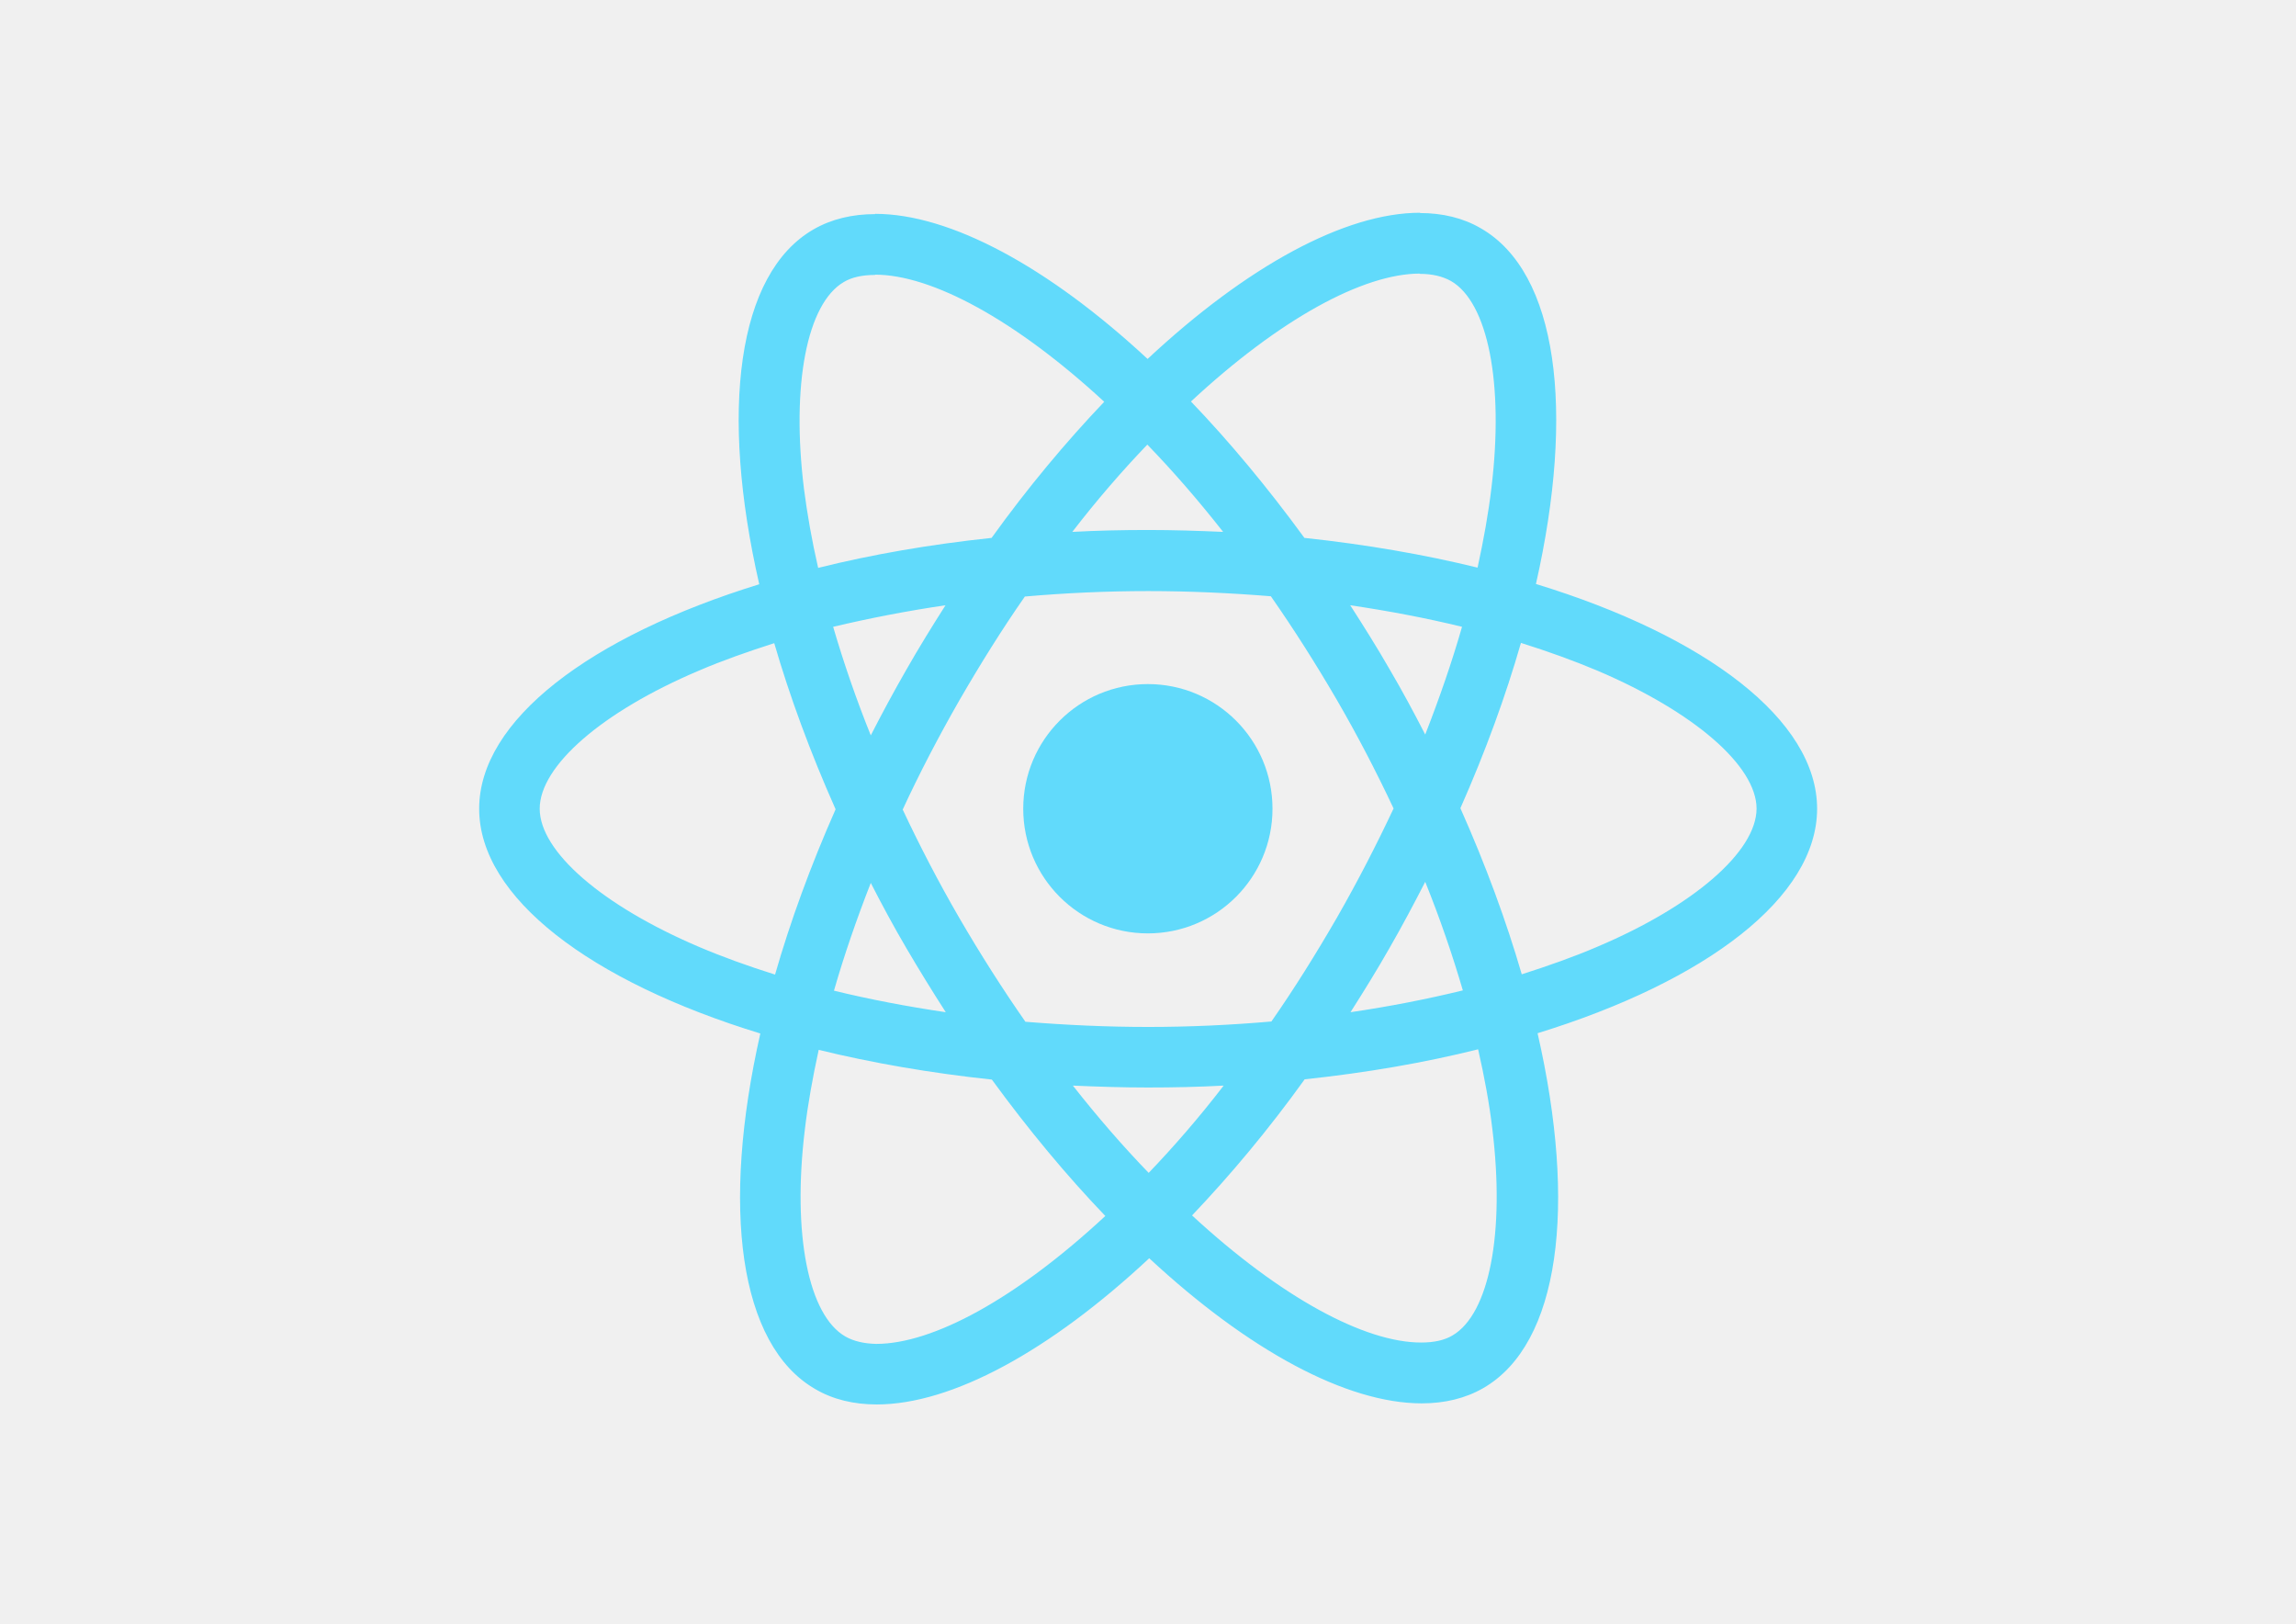
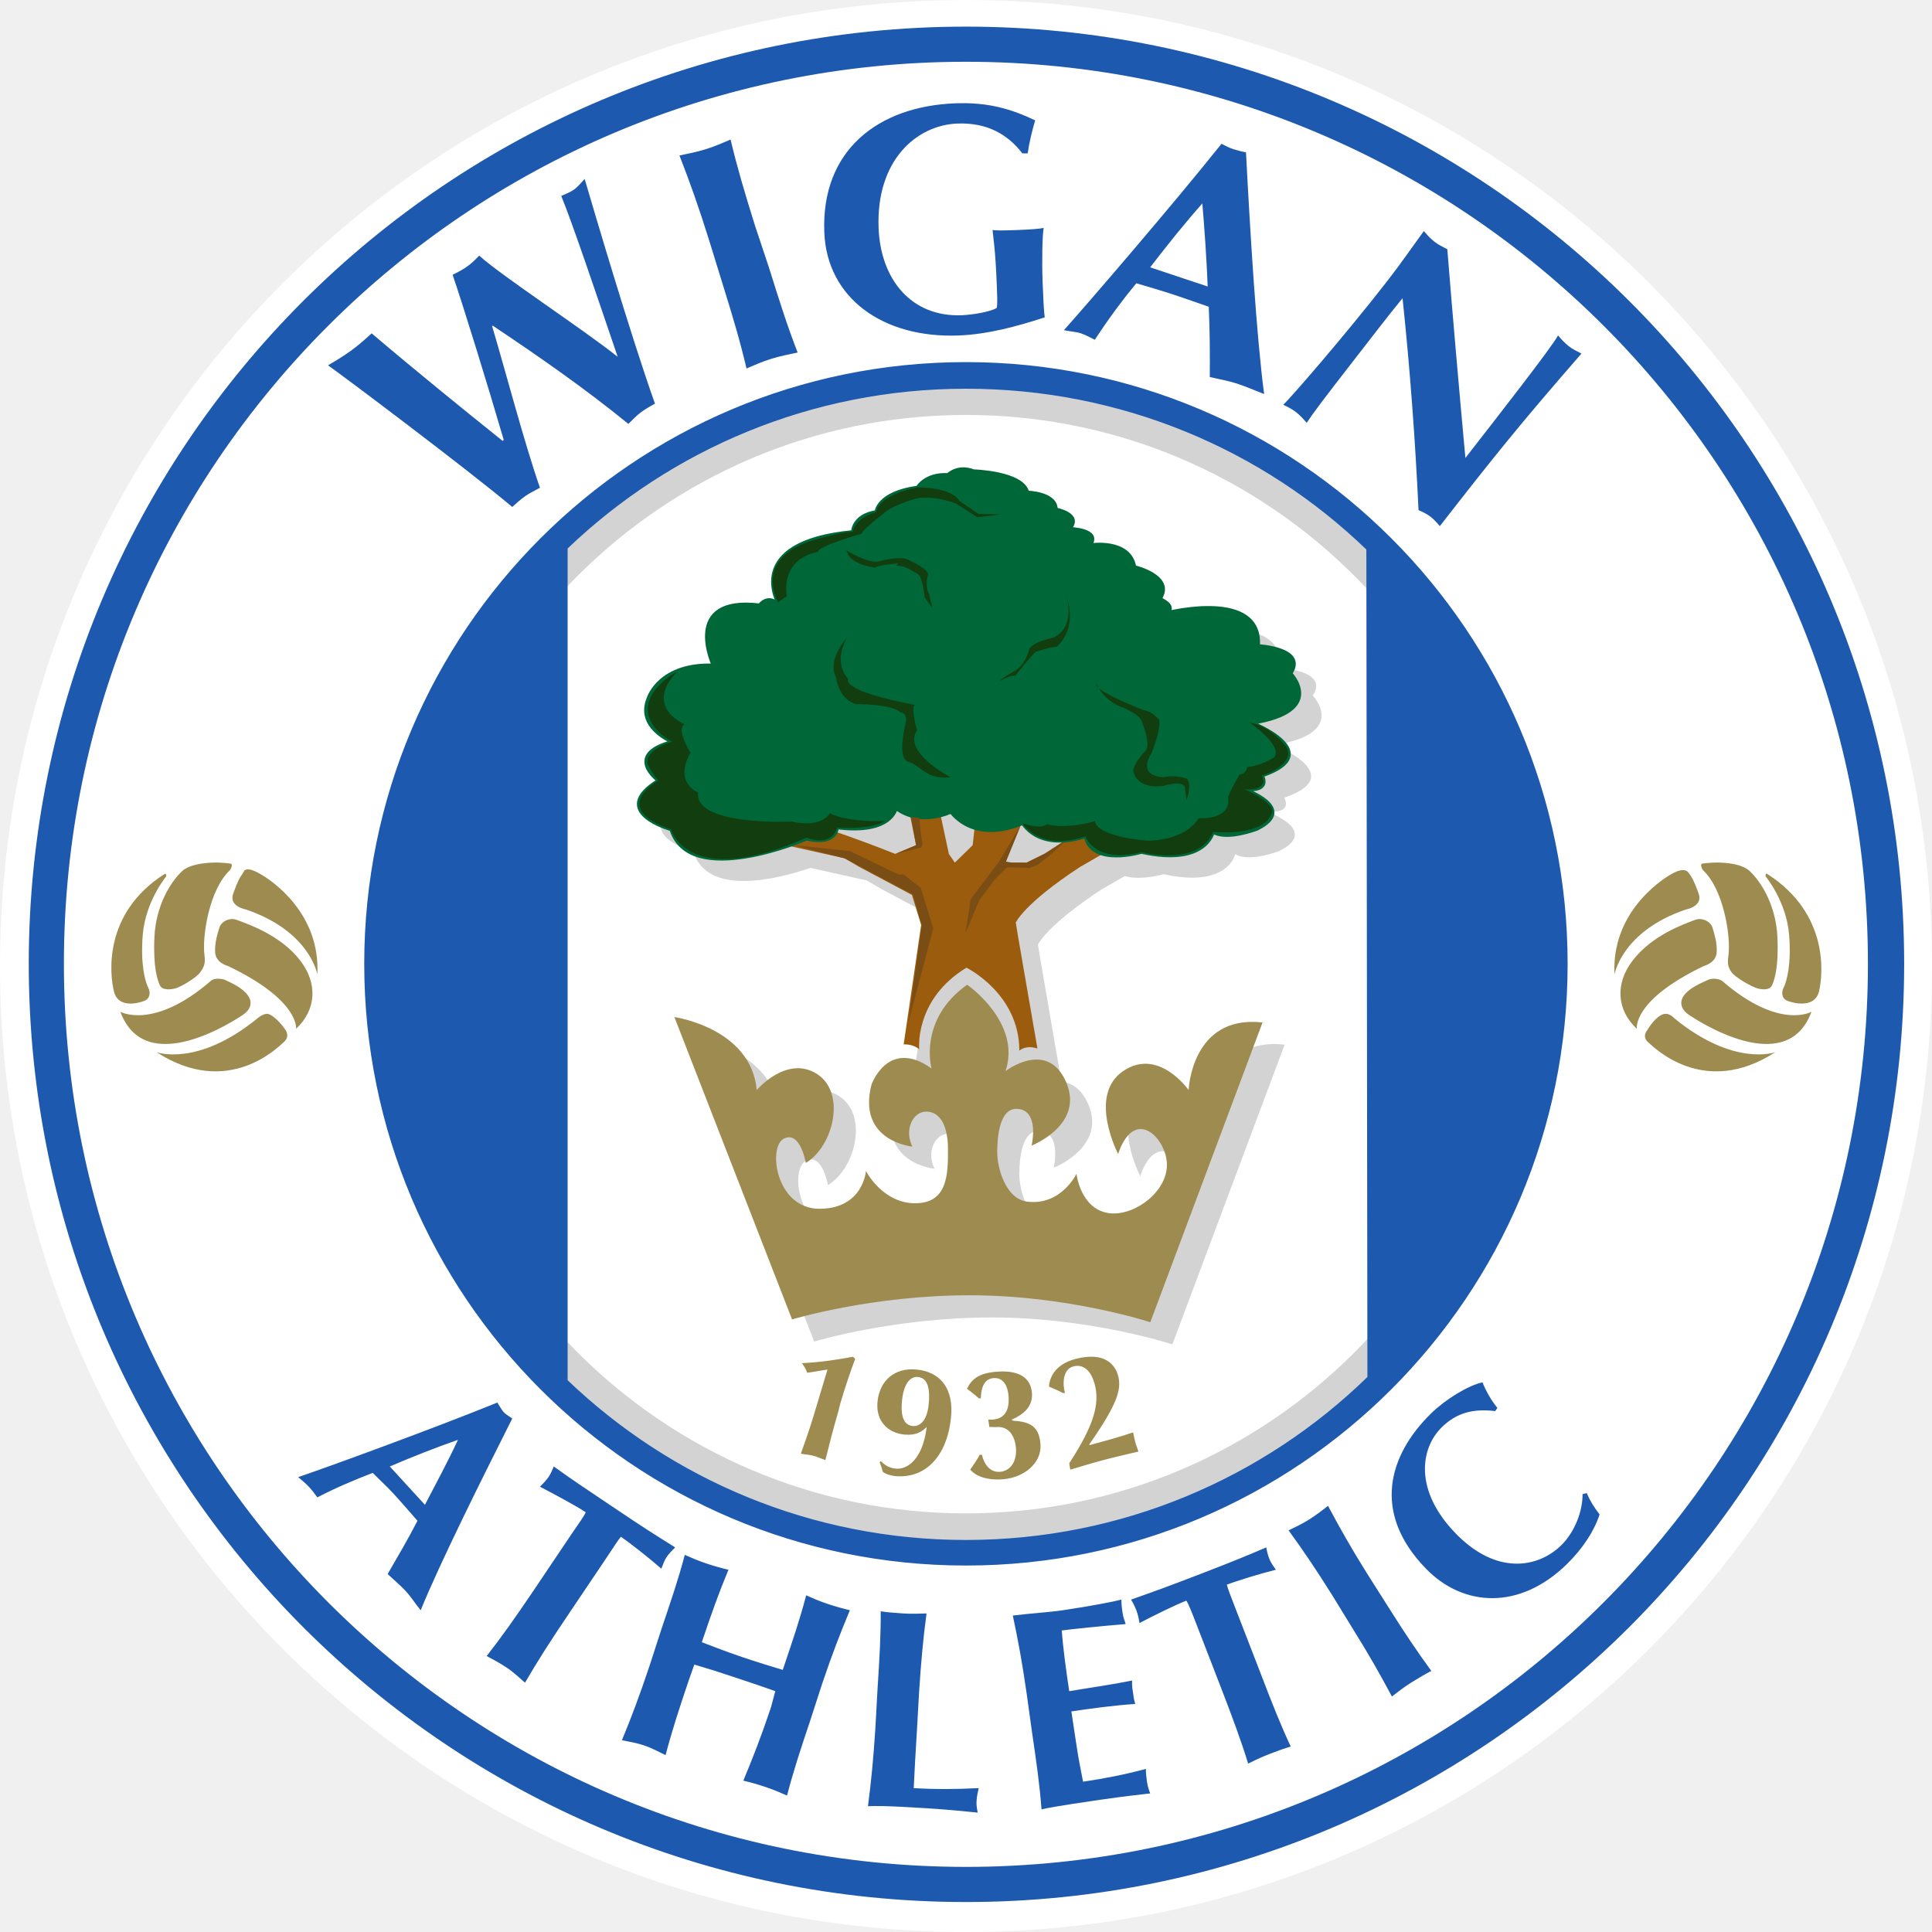
- <svg xmlns="http://www.w3.org/2000/svg" viewBox="0 0 841.9 595.3">
-   <g fill="#61DAFB">
-     <path d="M666.3 296.5c0-32.5-40.7-63.3-103.1-82.4 14.4-63.6 8-114.2-20.2-130.4-6.5-3.8-14.1-5.6-22.4-5.6v22.3c4.6 0 8.3.9 11.4 2.6 13.6 7.8 19.5 37.5 14.9 75.7-1.1 9.4-2.9 19.3-5.1 29.4-19.6-4.8-41-8.5-63.5-10.9-13.5-18.5-27.5-35.3-41.6-50 32.6-30.3 63.2-46.9 84-46.9V78c-27.5 0-63.5 19.6-99.9 53.6-36.4-33.8-72.4-53.2-99.9-53.2v22.3c20.7 0 51.4 16.5 84 46.6-14 14.7-28 31.4-41.3 49.9-22.6 2.4-44 6.1-63.6 11-2.3-10-4-19.7-5.2-29-4.7-38.2 1.1-67.9 14.6-75.8 3-1.8 6.9-2.6 11.5-2.6V78.5c-8.4 0-16 1.8-22.6 5.6-28.1 16.2-34.4 66.7-19.9 130.1-62.2 19.2-102.7 49.9-102.7 82.3 0 32.5 40.7 63.3 103.1 82.4-14.4 63.6-8 114.2 20.2 130.4 6.5 3.8 14.1 5.6 22.5 5.6 27.5 0 63.5-19.6 99.9-53.6 36.4 33.8 72.4 53.2 99.9 53.2 8.4 0 16-1.8 22.6-5.6 28.1-16.2 34.4-66.7 19.9-130.1 62-19.1 102.5-49.9 102.5-82.3zm-130.2-66.7c-3.7 12.9-8.3 26.2-13.5 39.5-4.1-8-8.4-16-13.1-24-4.6-8-9.5-15.8-14.4-23.4 14.2 2.1 27.9 4.7 41 7.9zm-45.8 106.5c-7.8 13.5-15.8 26.3-24.1 38.2-14.9 1.3-30 2-45.2 2-15.1 0-30.2-.7-45-1.9-8.3-11.9-16.4-24.6-24.2-38-7.6-13.1-14.5-26.4-20.8-39.8 6.2-13.4 13.2-26.8 20.7-39.9 7.8-13.5 15.8-26.3 24.1-38.2 14.9-1.3 30-2 45.2-2 15.1 0 30.2.7 45 1.9 8.3 11.9 16.4 24.6 24.2 38 7.6 13.1 14.5 26.4 20.8 39.8-6.3 13.4-13.2 26.8-20.7 39.9zm32.3-13c5.4 13.4 10 26.8 13.8 39.8-13.1 3.2-26.9 5.9-41.2 8 4.9-7.7 9.8-15.6 14.4-23.7 4.6-8 8.9-16.1 13-24.1zM421.2 430c-9.3-9.6-18.6-20.3-27.8-32 9 .4 18.2.7 27.5.7 9.4 0 18.7-.2 27.8-.7-9 11.7-18.3 22.4-27.5 32zm-74.4-58.9c-14.2-2.1-27.9-4.7-41-7.9 3.7-12.9 8.3-26.2 13.5-39.5 4.1 8 8.4 16 13.1 24 4.7 8 9.5 15.8 14.4 23.4zM420.7 163c9.3 9.6 18.6 20.3 27.8 32-9-.4-18.2-.7-27.5-.7-9.4 0-18.7.2-27.8.7 9-11.7 18.3-22.4 27.5-32zm-74 58.9c-4.9 7.7-9.8 15.6-14.4 23.7-4.6 8-8.9 16-13 24-5.4-13.4-10-26.8-13.8-39.8 13.1-3.1 26.9-5.8 41.2-7.9zm-90.5 125.2c-35.4-15.1-58.3-34.9-58.3-50.6 0-15.7 22.9-35.6 58.3-50.6 8.6-3.7 18-7 27.7-10.1 5.7 19.6 13.2 40 22.5 60.9-9.2 20.8-16.6 41.1-22.2 60.6-9.9-3.1-19.3-6.5-28-10.2zM310 490c-13.6-7.8-19.5-37.5-14.9-75.7 1.1-9.4 2.9-19.3 5.1-29.4 19.6 4.8 41 8.5 63.5 10.9 13.5 18.5 27.5 35.3 41.6 50-32.6 30.3-63.2 46.9-84 46.9-4.5-.1-8.3-1-11.3-2.7zm237.2-76.2c4.7 38.2-1.1 67.9-14.6 75.8-3 1.8-6.9 2.6-11.5 2.6-20.7 0-51.4-16.5-84-46.6 14-14.7 28-31.4 41.3-49.9 22.6-2.4 44-6.1 63.6-11 2.3 10.1 4.1 19.8 5.2 29.1zm38.5-66.7c-8.6 3.7-18 7-27.7 10.1-5.7-19.6-13.2-40-22.5-60.9 9.2-20.8 16.6-41.1 22.2-60.6 9.9 3.1 19.3 6.5 28.1 10.2 35.4 15.1 58.3 34.9 58.3 50.6-.1 15.7-23 35.6-58.4 50.6zM320.8 78.4z" />
-     <circle cx="420.9" cy="296.5" r="45.7" />
-     <path d="M520.5 78.1z" />
+ <svg xmlns="http://www.w3.org/2000/svg" version="1.0" width="316" height="316" viewBox="0 0 56.692 56.691" id="svg9378">
+   <defs id="defs9380" />
+   <g transform="translate(-346.6539,-504.0165)" id="layer1">
+     <path d="M 403.346,532.362 C 403.346,548.018 390.655,560.708 375,560.708 C 359.345,560.708 346.654,548.018 346.654,532.362 C 346.654,516.708 359.345,504.017 375,504.017 C 390.655,504.017 403.346,516.708 403.346,532.362" id="path2482" style="fill:#ffffff;fill-opacity:1;fill-rule:nonzero;stroke:none" />
+     <path d="M 374.999,548.424 C 366.099,548.424 358.884,541.209 358.884,532.309 C 358.884,523.408 366.099,516.192 374.999,516.192 C 383.902,516.192 391.116,523.408 391.116,532.309 C 391.116,541.209 383.902,548.424 374.999,548.424 z M 374.999,514.879 C 365.374,514.879 357.57,522.683 357.57,532.309 C 357.57,541.935 365.374,549.738 374.999,549.738 C 384.626,549.738 392.429,541.935 392.429,532.309 C 392.429,522.683 384.626,514.879 374.999,514.879" id="path2484" style="fill:#d3d3d3;fill-opacity:1;fill-rule:nonzero;stroke:none" />
+     <path d="M 28.344,0.781 C 13.147,0.781 0.844,13.085 0.844,28.281 C 0.844,43.478 13.147,55.812 28.344,55.812 C 43.539,55.812 55.875,43.478 55.875,28.281 C 55.875,13.085 43.539,0.781 28.344,0.781 z M 28.344,1.812 C 42.966,1.812 54.812,13.658 54.812,28.281 C 54.812,42.904 42.966,54.781 28.344,54.781 C 13.721,54.781 1.875,42.904 1.875,28.281 C 1.875,13.658 13.721,1.812 28.344,1.812 z M 28.031,3.031 C 25.771,3.118 24.095,4.404 24.188,6.812 C 24.261,8.748 25.914,9.929 28.125,9.844 C 28.972,9.812 29.829,9.582 30.656,9.312 C 30.632,9.171 30.609,8.679 30.594,8.281 C 30.571,7.674 30.585,6.889 30.625,6.688 C 30.501,6.712 30.306,6.732 29.844,6.75 C 29.449,6.765 29.25,6.765 29.125,6.75 C 29.141,6.93 29.212,7.351 29.25,8.375 C 29.261,8.65 29.273,8.879 29.25,9.031 C 29.1,9.142 28.546,9.237 28.219,9.25 C 26.738,9.306 25.839,8.195 25.781,6.688 C 25.705,4.696 26.901,3.67 28.094,3.625 C 28.969,3.591 29.575,3.947 30,4.5 L 30.156,4.5 C 30.202,4.175 30.282,3.857 30.375,3.531 C 29.669,3.197 29.003,2.995 28.031,3.031 z M 21.438,4.094 C 21.241,4.175 21.022,4.28 20.719,4.375 C 20.415,4.469 20.145,4.518 19.938,4.562 C 20.242,5.343 20.495,6.047 20.812,7.062 L 21.188,8.281 C 21.505,9.296 21.713,9.998 21.906,10.812 C 22.103,10.731 22.322,10.626 22.625,10.531 C 22.929,10.437 23.198,10.389 23.406,10.344 C 23.102,9.564 22.88,8.858 22.562,7.844 L 22.156,6.625 C 21.839,5.611 21.631,4.908 21.438,4.094 z M 35.844,4.219 C 34.396,6.028 31.988,8.828 31.219,9.688 C 31.397,9.725 31.572,9.734 31.719,9.781 C 31.865,9.829 31.984,9.903 32.125,9.969 C 32.499,9.4 32.899,8.849 33.344,8.312 C 33.668,8.406 33.96,8.492 34.281,8.594 C 34.675,8.721 35.078,8.865 35.469,9 C 35.502,9.688 35.504,10.387 35.5,11.062 C 35.762,11.126 36.025,11.168 36.281,11.25 C 36.538,11.332 36.807,11.451 37.094,11.562 C 36.868,9.866 36.682,6.779 36.562,4.469 C 36.436,4.448 36.307,4.413 36.188,4.375 C 36.068,4.337 35.957,4.275 35.844,4.219 z M 17.156,5.25 C 17.049,5.364 16.961,5.478 16.844,5.562 C 16.743,5.636 16.594,5.694 16.469,5.75 C 16.768,6.459 17.587,8.889 18.125,10.469 C 17.108,9.658 14.699,8.082 14.062,7.5 C 13.948,7.618 13.852,7.716 13.719,7.812 C 13.587,7.908 13.431,7.99 13.281,8.062 C 13.582,8.936 14.306,11.281 14.781,12.906 L 14.75,12.938 C 13.675,12.076 12.177,10.864 10.906,9.781 C 10.713,9.957 10.523,10.128 10.312,10.281 C 10.102,10.434 9.868,10.578 9.625,10.719 C 9.982,10.965 13.721,13.772 15.031,14.875 C 15.153,14.763 15.274,14.659 15.406,14.562 C 15.539,14.467 15.7,14.393 15.844,14.312 C 15.385,12.992 14.829,10.873 14.438,9.562 L 14.469,9.562 C 15.85,10.485 17.19,11.419 18.438,12.438 C 18.559,12.326 18.679,12.19 18.812,12.094 C 18.945,11.997 19.075,11.924 19.219,11.844 C 18.486,9.784 17.375,5.994 17.156,5.25 z M 35.281,5.969 C 35.349,6.768 35.405,7.589 35.438,8.406 L 33.75,7.844 C 34.25,7.197 34.744,6.574 35.281,5.969 z M 41.781,6.781 C 41.509,7.146 41.181,7.638 40.656,8.312 C 39.466,9.84 37.864,11.687 37.656,11.875 C 37.788,11.941 37.917,12.004 38.031,12.094 C 38.145,12.182 38.24,12.289 38.344,12.406 C 38.538,12.111 38.849,11.699 39.781,10.5 C 40.22,9.939 40.703,9.3 41.156,8.75 C 41.38,10.875 41.53,12.945 41.625,14.969 C 41.734,15.017 41.863,15.074 41.969,15.156 C 42.076,15.239 42.162,15.333 42.25,15.438 C 43.802,13.445 44.588,12.46 46.406,10.375 C 46.275,10.308 46.144,10.245 46.031,10.156 C 45.916,10.067 45.816,9.955 45.719,9.844 C 45.51,10.222 43.927,12.247 43,13.438 C 42.811,11.377 42.634,9.355 42.469,7.312 C 42.338,7.246 42.207,7.182 42.094,7.094 C 41.979,7.006 41.878,6.892 41.781,6.781 z M 28.344,10.625 C 18.592,10.625 10.688,18.53 10.688,28.281 C 10.688,38.032 18.592,45.938 28.344,45.938 C 38.094,45.938 46,38.032 46,28.281 C 46,18.53 38.094,10.625 28.344,10.625 z M 28.344,11.406 C 32.904,11.406 37.053,13.19 40.094,16.125 L 40.125,40.406 C 37.082,43.367 32.925,45.188 28.344,45.188 C 23.812,45.188 19.69,43.404 16.656,40.5 L 16.656,16.094 C 19.69,13.191 23.812,11.406 28.344,11.406 z M 43.5,40.562 C 43.063,40.662 42.417,41.063 42,41.469 C 40.748,42.687 40.241,44.385 41.844,46.031 C 42.939,47.157 44.586,47.252 45.969,45.906 C 46.457,45.43 46.784,44.912 46.938,44.438 C 46.793,44.254 46.659,44.045 46.562,43.812 L 46.438,43.844 C 46.443,44.361 46.194,44.972 45.812,45.344 C 45.128,46.011 43.913,46.227 42.719,45 C 41.488,43.737 41.676,42.496 42.312,41.875 C 42.736,41.463 43.217,41.327 43.875,41.406 L 43.938,41.312 C 43.758,41.092 43.613,40.833 43.5,40.562 z M 14.594,41.156 C 12.717,41.918 9.705,43.018 8.75,43.344 C 8.87,43.45 8.972,43.527 9.062,43.625 C 9.153,43.723 9.234,43.827 9.312,43.938 C 9.84,43.663 10.37,43.438 10.938,43.219 C 11.141,43.426 11.332,43.598 11.531,43.812 C 11.775,44.075 12.013,44.357 12.25,44.625 C 11.975,45.16 11.672,45.675 11.375,46.188 C 11.545,46.348 11.748,46.516 11.906,46.688 C 12.064,46.858 12.174,47.043 12.344,47.25 C 12.91,45.864 14.12,43.433 15.031,41.625 C 14.946,41.557 14.855,41.518 14.781,41.438 C 14.709,41.357 14.655,41.247 14.594,41.156 z M 13.438,42.25 C 13.143,42.886 12.8,43.521 12.469,44.156 L 11.438,43.031 C 12.095,42.75 12.769,42.483 13.438,42.25 z M 16.25,43.031 C 16.201,43.148 16.163,43.241 16.094,43.344 C 16.024,43.447 15.934,43.536 15.844,43.625 C 16.291,43.856 16.918,44.195 17.188,44.375 C 17.143,44.486 16.959,44.739 16.781,45 L 15.625,46.719 C 15.103,47.49 14.732,48.015 14.281,48.594 C 14.442,48.683 14.648,48.784 14.875,48.938 C 15.103,49.091 15.265,49.259 15.406,49.375 C 15.775,48.741 16.135,48.178 16.656,47.406 L 17.812,45.688 C 17.99,45.425 18.141,45.181 18.219,45.094 C 18.495,45.281 19.066,45.731 19.406,46.031 C 19.455,45.914 19.492,45.791 19.562,45.688 C 19.633,45.583 19.722,45.496 19.812,45.406 C 19.213,45.031 18.887,44.827 18.031,44.25 C 17.177,43.672 16.863,43.475 16.25,43.031 z M 38.969,44.188 C 38.823,44.299 38.638,44.447 38.406,44.594 C 38.173,44.739 37.976,44.823 37.812,44.906 C 38.244,45.5 38.599,46.024 39.094,46.812 L 39.688,47.781 C 40.182,48.57 40.497,49.135 40.844,49.781 C 40.99,49.67 41.174,49.522 41.406,49.375 C 41.64,49.229 41.837,49.114 42,49.031 C 41.569,48.437 41.215,47.914 40.719,47.125 L 40.125,46.188 C 39.63,45.4 39.316,44.834 38.969,44.188 z M 37.156,45.406 C 36.506,45.684 36.182,45.817 35.219,46.188 C 34.257,46.558 33.902,46.688 33.188,46.938 C 33.255,47.044 33.298,47.134 33.344,47.25 C 33.388,47.366 33.417,47.499 33.438,47.625 C 33.883,47.391 34.51,47.084 34.812,46.969 C 34.878,47.068 34.98,47.331 35.094,47.625 L 35.844,49.562 C 36.178,50.432 36.409,51.049 36.625,51.75 C 36.79,51.668 36.994,51.567 37.25,51.469 C 37.507,51.37 37.699,51.3 37.875,51.25 C 37.566,50.585 37.333,49.995 37,49.125 L 36.25,47.188 C 36.137,46.893 36.026,46.616 36,46.5 C 36.31,46.381 36.999,46.17 37.438,46.062 C 37.37,45.955 37.295,45.867 37.25,45.75 C 37.205,45.634 37.178,45.53 37.156,45.406 z M 20.094,45.625 C 19.907,46.336 19.703,46.93 19.406,47.812 L 19.062,48.875 C 18.766,49.758 18.531,50.385 18.25,51.062 C 18.429,51.106 18.646,51.13 18.906,51.219 C 19.166,51.306 19.363,51.425 19.531,51.5 C 19.717,50.791 19.921,50.164 20.219,49.281 L 20.375,48.844 C 20.783,48.964 21.169,49.086 21.562,49.219 C 21.965,49.354 22.351,49.481 22.75,49.625 L 22.625,50.094 C 22.329,50.978 22.094,51.572 21.812,52.25 C 21.991,52.292 22.209,52.351 22.469,52.438 C 22.729,52.525 22.925,52.614 23.094,52.688 C 23.279,51.979 23.484,51.352 23.781,50.469 L 24.125,49.406 C 24.423,48.523 24.657,47.927 24.938,47.25 C 24.758,47.206 24.541,47.15 24.281,47.062 C 24.021,46.975 23.825,46.887 23.656,46.812 C 23.473,47.514 23.264,48.126 22.969,49 C 22.667,48.907 22.34,48.813 21.781,48.625 C 21.222,48.437 20.859,48.284 20.594,48.188 C 20.888,47.312 21.097,46.733 21.375,46.062 C 21.196,46.02 20.979,45.962 20.719,45.875 C 20.459,45.787 20.262,45.699 20.094,45.625 z M 32.906,46.938 C 32.689,46.996 31.994,47.131 31.188,47.25 C 30.701,47.319 30.206,47.344 29.719,47.406 C 29.874,48.124 29.992,48.766 30.125,49.688 L 30.281,50.812 C 30.416,51.734 30.507,52.362 30.562,53.094 C 30.741,53.051 30.94,53.009 32.281,52.812 C 33.039,52.703 33.453,52.659 33.75,52.625 C 33.719,52.528 33.682,52.455 33.656,52.281 C 33.631,52.109 33.625,52.024 33.625,51.906 C 33.002,52.073 32.399,52.19 31.781,52.281 C 31.718,51.954 31.644,51.596 31.594,51.25 C 31.542,50.897 31.488,50.565 31.438,50.219 C 32.063,50.127 32.679,50.042 33.312,50 C 33.262,49.831 33.263,49.776 33.25,49.688 C 33.234,49.579 33.213,49.507 33.219,49.312 C 32.599,49.439 32.088,49.505 31.375,49.625 C 31.286,49.024 31.203,48.45 31.156,47.844 C 31.403,47.807 32.401,47.706 33.031,47.656 C 32.998,47.536 32.963,47.485 32.938,47.312 C 32.915,47.165 32.905,47.039 32.906,46.938 z M 25.844,47.281 C 25.846,48.015 25.81,48.633 25.75,49.562 L 25.688,50.688 C 25.628,51.617 25.565,52.273 25.469,53 C 25.651,52.995 25.866,52.976 27.219,53.062 C 27.982,53.112 28.39,53.159 28.688,53.188 C 28.678,53.087 28.645,53.017 28.656,52.844 C 28.668,52.67 28.695,52.585 28.719,52.469 C 28.075,52.503 27.435,52.508 26.812,52.469 C 26.832,52.037 26.867,51.395 26.906,50.781 L 26.969,49.656 C 27.03,48.726 27.09,48.07 27.188,47.344 C 27.004,47.349 26.773,47.361 26.5,47.344 C 26.226,47.325 26.025,47.31 25.844,47.281 z" transform="translate(346.6539,504.0165)" id="path2486" style="fill:#1d59af;fill-opacity:1;fill-rule:nonzero;stroke:none" />
+     <path d="M 50.5,25.312 C 50.194,25.299 49.937,25.344 49.938,25.344 C 49.876,25.392 49.969,25.531 49.969,25.531 C 50.583,26.102 50.792,27.486 50.719,28.031 C 50.686,28.274 50.702,28.376 50.812,28.531 C 50.921,28.686 51.408,28.957 51.562,29 C 51.717,29.043 51.936,29.062 52,28.906 C 52.066,28.754 52.197,28.399 52.156,27.5 C 52.113,26.536 51.652,25.847 51.344,25.562 C 51.151,25.382 50.806,25.326 50.5,25.312 z M 49.375,25.531 C 49.29,25.533 49.193,25.564 49.031,25.656 C 48.71,25.841 47.282,26.797 47.375,28.594 C 47.375,28.594 47.587,27.328 49.469,26.688 C 49.469,26.688 49.984,26.6 49.844,26.219 C 49.715,25.86 49.654,25.752 49.562,25.625 C 49.518,25.56 49.46,25.53 49.375,25.531 z M 51.812,25.656 C 51.804,25.682 51.813,25.719 51.812,25.719 C 51.812,25.719 52.419,26.445 52.5,27.438 C 52.568,28.302 52.429,28.791 52.344,28.969 C 52.253,29.141 52.293,29.314 52.469,29.375 C 52.706,29.463 53.263,29.559 53.375,29.094 C 53.494,28.612 53.681,26.82 51.875,25.656 C 51.833,25.627 51.821,25.631 51.812,25.656 z M 49.906,26.969 C 49.847,26.963 49.79,26.972 49.719,27 C 49.435,27.109 48.482,27.433 47.906,28.188 C 47.387,28.864 47.44,29.64 48.031,30.188 C 48.031,30.187 47.887,29.354 50,28.344 C 50,28.344 50.359,28.259 50.375,27.938 C 50.39,27.652 50.297,27.373 50.25,27.219 C 50.216,27.103 50.084,26.985 49.906,26.969 z M 50.281,28.719 C 50.232,28.721 50.186,28.723 50.125,28.75 C 49.884,28.86 49.559,28.998 49.406,29.219 C 49.254,29.439 49.365,29.654 49.562,29.781 C 49.763,29.914 52.415,31.689 53.156,29.688 C 53.156,29.688 52.215,30.239 50.531,28.781 C 50.531,28.781 50.429,28.713 50.281,28.719 z M 48.906,29.75 C 48.862,29.743 48.799,29.757 48.75,29.781 C 48.518,29.905 48.344,30.219 48.344,30.219 C 48.344,30.219 48.156,30.416 48.375,30.594 C 48.518,30.712 49.988,32.236 52.094,30.875 C 52.094,30.875 50.889,31.321 49.125,29.875 C 49.125,29.875 49.039,29.77 48.906,29.75 z" transform="translate(346.6539,504.0165)" id="path2490" style="fill:#9e8b4f;fill-opacity:1;fill-rule:evenodd;stroke:none" />
+     <path d="M 374.022,535.625 L 373.525,535.507 C 373.525,535.507 374.145,535.256 374.464,535.559 C 374.464,535.559 374.41,535.031 374.74,534.406 L 374.74,534.727 C 374.471,535.423 374.636,536.018 374.636,536.018 C 373.363,535.111 372.875,536.489 372.875,536.489 C 372.446,538.158 374.077,538.311 374.077,538.311 C 373.835,537.838 374.077,537.285 374.482,537.285 C 374.88,537.285 375.122,537.682 375.122,538.39 C 375.122,539.109 375.122,539.974 374.155,539.974 C 373.194,539.974 372.714,539.19 372.714,539.19 C 372.714,539.19 372.633,540.136 371.347,540.136 C 370.062,540.136 369.826,538.311 370.308,538.076 C 370.788,537.838 370.948,538.791 370.948,538.791 C 371.752,538.315 372.15,536.731 371.27,536.176 C 370.386,535.62 369.508,536.652 369.508,536.652 C 369.342,534.828 367.092,534.509 367.092,534.509 L 370.545,543.383 C 370.545,543.383 372.875,542.675 375.76,542.675 C 378.652,542.675 381.056,543.465 381.056,543.465 L 384.35,534.669 C 382.264,534.432 382.182,536.652 382.182,536.652 C 382.182,536.652 381.299,535.385 380.258,536.096 C 379.213,536.811 380.112,538.527 380.112,538.527 C 380.616,537.044 381.624,538.152 381.54,538.946 C 381.463,539.738 380.484,540.397 379.783,540.253 C 378.999,540.098 378.76,539.55 378.76,539.55 C 378.76,539.55 378.445,540.048 377.447,539.927 C 376.816,539.852 376.565,538.946 376.565,538.473 C 376.565,537.997 376.643,537.198 377.13,537.203 C 377.825,537.213 377.574,538.281 377.574,538.281 C 377.574,538.281 379.156,537.665 378.574,536.389 C 378.013,535.163 376.808,536.096 376.808,536.096 C 376.853,535.962 376.88,535.83 376.891,535.702 L 377.19,535.702 L 377.19,535.462 C 377.315,535.404 377.502,535.361 377.745,535.434 L 377.178,532.144 L 377.111,531.738 C 377.111,531.738 377.331,531.196 378.991,530.107 L 379.66,529.723 C 380.148,529.864 380.796,529.668 380.796,529.668 C 382.697,530.089 382.899,529.078 382.899,529.078 C 383.302,529.336 384.195,528.987 384.195,528.987 C 385.405,528.38 383.821,527.829 383.821,527.829 C 384.627,527.902 384.338,527.424 384.338,527.424 C 386.269,526.762 384.05,525.88 384.05,525.88 C 386.24,525.53 385.175,524.427 385.175,524.427 C 385.664,523.692 384.223,523.619 384.223,523.619 C 384.338,521.946 381.574,522.644 381.574,522.644 C 381.803,522.423 381.343,522.24 381.343,522.24 C 379.77,522.301 380.594,521.302 380.594,521.302 C 380.449,520.475 379.298,520.659 379.298,520.659 C 379.615,520.198 378.692,520.181 378.692,520.181 C 379.067,519.758 377.587,519.732 377.587,519.732 C 377.587,519.254 377.454,519.114 377.454,519.114 C 377.31,518.525 375.87,518.489 375.87,518.489 C 375.409,518.305 375.12,518.599 375.12,518.599 C 374.457,518.563 374.227,518.967 374.227,518.967 C 373.046,519.132 373.018,519.684 373.018,519.684 C 372.327,519.795 372.327,520.272 372.327,520.272 C 369.042,520.585 370.166,522.423 370.166,522.423 C 369.849,522.074 369.59,522.423 369.59,522.423 C 367.286,522.148 368.236,524.188 368.236,524.188 C 366.652,524.133 366.335,525.144 366.335,525.144 C 365.96,526.008 367.026,526.431 367.026,526.431 C 365.586,526.818 366.623,527.571 366.623,527.571 C 365.125,528.49 366.998,529.005 366.998,529.005 C 367.409,530.332 369.449,529.819 370.436,529.483 L 372.087,529.851 L 372.524,530.107 L 374.062,530.926 L 374.042,531.716 L 373.526,535.174 C 373.507,535.17 373.919,535.288 374.022,535.625" id="path2502" style="fill:#d3d3d3;fill-opacity:1;fill-rule:nonzero;stroke:none" />
+     <path d="M 377.096,534.784 L 376.527,531.495 L 376.461,531.089 C 376.461,531.089 376.682,530.547 378.342,529.458 L 380.79,528.049 L 378.779,528.113 L 377.293,529.073 L 376.77,529.329 L 376.157,529.329 L 376.944,527.409 L 375.37,527.218 L 375.196,528.817 L 374.672,529.329 L 374.497,529.073 L 374.06,527.025 L 373.186,527.088 L 373.535,528.817 L 372.924,529.073 L 372.487,528.881 L 372.924,529.073 C 372.924,529.073 370.39,528.049 369.515,527.986 C 368.642,527.922 369.428,528.753 369.428,528.753 L 371.438,529.202 L 371.875,529.458 L 373.413,530.276 L 373.684,531.157 L 373.171,534.663 C 373.171,534.663 373.434,534.64 373.628,534.806 C 373.628,534.806 373.473,533.351 375.013,532.411 C 375.013,532.411 376.565,533.171 376.565,534.845 C 376.565,534.845 376.758,534.666 377.096,534.784" id="path2504" style="fill:#9b5c0e;fill-opacity:1;fill-rule:nonzero;stroke:none" />
+     <path d="M 374.557,527.84 C 374.557,527.84 373.664,528.281 372.945,527.731 C 372.945,527.731 372.829,528.502 371.216,528.3 C 371.216,528.3 371.216,528.833 370.323,528.631 C 370.323,528.631 366.895,530.12 366.348,528.355 C 366.348,528.355 364.476,527.84 365.974,526.922 C 365.974,526.922 364.937,526.168 366.377,525.782 C 366.377,525.782 365.311,525.359 365.685,524.495 C 365.685,524.495 366.003,523.483 367.586,523.539 C 367.586,523.539 366.636,521.498 368.941,521.774 C 368.941,521.774 369.199,521.424 369.517,521.774 C 369.517,521.774 368.393,519.935 371.677,519.623 C 371.677,519.623 371.677,519.145 372.369,519.035 C 372.369,519.035 372.397,518.483 373.578,518.318 C 373.578,518.318 373.809,517.913 374.471,517.949 C 374.471,517.949 374.76,517.656 375.22,517.839 C 375.22,517.839 376.66,517.876 376.804,518.464 C 376.804,518.464 377.64,518.483 377.64,518.961 C 377.64,518.961 378.418,519.108 378.043,519.531 C 378.043,519.531 378.965,519.549 378.648,520.009 C 378.648,520.009 379.8,519.825 379.945,520.652 C 379.945,520.652 381.126,520.928 380.693,521.59 C 380.693,521.59 381.155,521.774 380.924,521.994 C 380.924,521.994 383.689,521.296 383.574,522.969 C 383.574,522.969 385.014,523.043 384.526,523.778 C 384.526,523.778 385.591,524.881 383.402,525.23 C 383.402,525.23 385.62,526.113 383.689,526.775 C 383.689,526.775 383.978,527.252 383.171,527.178 C 383.171,527.178 384.756,527.731 383.545,528.337 C 383.545,528.337 382.653,528.686 382.25,528.429 C 382.25,528.429 382.048,529.44 380.147,529.019 C 380.147,529.019 378.705,529.458 378.504,528.558 C 378.504,528.558 377.265,529.036 376.66,528.172 C 376.66,528.172 375.364,528.815 374.557,527.84" id="path2506" style="fill:#006838;fill-opacity:1;fill-rule:nonzero;stroke:none" />
+     <path d="M 374.557,527.84 C 374.557,527.84 373.664,528.281 372.945,527.731 C 372.945,527.731 372.829,528.502 371.216,528.3 C 371.216,528.3 371.216,528.833 370.323,528.631 C 370.323,528.631 366.895,530.12 366.348,528.355 C 366.348,528.355 364.476,527.84 365.974,526.922 C 365.974,526.922 364.937,526.168 366.377,525.782 C 366.377,525.782 365.311,525.359 365.685,524.495 C 365.685,524.495 366.003,523.483 367.586,523.539 C 367.586,523.539 366.636,521.498 368.941,521.774 C 368.941,521.774 369.199,521.424 369.517,521.774 C 369.517,521.774 368.393,519.935 371.677,519.623 C 371.677,519.623 371.677,519.145 372.369,519.035 C 372.369,519.035 372.397,518.483 373.578,518.318 C 373.578,518.318 373.809,517.913 374.471,517.949 C 374.471,517.949 374.76,517.656 375.22,517.839 C 375.22,517.839 376.66,517.876 376.804,518.464 C 376.804,518.464 377.64,518.483 377.64,518.961 C 377.64,518.961 378.418,519.108 378.043,519.531 C 378.043,519.531 378.965,519.549 378.648,520.009 C 378.648,520.009 379.8,519.825 379.945,520.652 C 379.945,520.652 381.126,520.928 380.693,521.59 C 380.693,521.59 381.155,521.774 380.924,521.994 C 380.924,521.994 383.689,521.296 383.574,522.969 C 383.574,522.969 385.014,523.043 384.526,523.778 C 384.526,523.778 385.591,524.881 383.402,525.23 C 383.402,525.23 385.62,526.113 383.689,526.775 C 383.689,526.775 383.978,527.252 383.171,527.178 C 383.171,527.178 384.756,527.731 383.545,528.337 C 383.545,528.337 382.653,528.686 382.25,528.429 C 382.25,528.429 382.048,529.44 380.147,529.019 C 380.147,529.019 378.705,529.458 378.504,528.558 C 378.504,528.558 377.265,529.036 376.66,528.172 C 376.66,528.172 375.364,528.815 374.557,527.84 z" id="path2508" style="fill:none;stroke:#006838;stroke-width:0.1;stroke-linecap:butt;stroke-linejoin:miter;stroke-miterlimit:4;stroke-dasharray:none;stroke-opacity:1" />
+     <path d="M 366.522,523.722 C 366.522,523.722 365.023,524.51 365.986,525.504 C 365.986,525.504 366.169,525.666 366.377,525.782 C 366.377,525.782 365.591,525.993 365.654,526.419 C 365.654,526.419 365.772,526.699 365.974,526.922 C 365.974,526.922 364.502,527.721 366.348,528.355 C 366.348,528.355 366.822,530.141 370.323,528.595 C 370.323,528.595 371.038,528.904 371.216,528.3 C 371.216,528.3 372.247,528.375 372.625,528.106 C 372.625,528.106 371.632,528.169 371.001,527.886 C 371.001,527.886 370.78,528.327 369.881,528.122 C 369.881,528.122 367.027,528.264 367.137,527.27 C 367.137,527.27 366.411,526.986 366.916,526.104 C 366.916,526.104 366.475,525.409 366.743,525.268 C 366.743,525.268 365.528,524.779 366.522,523.722" id="path2510" style="fill:#123d0f;fill-opacity:1;fill-rule:nonzero;stroke:none" />
+     <path d="M 371.52,522.715 C 371.52,522.715 370.911,523.344 371.186,523.895 C 371.186,523.895 371.264,524.543 371.775,524.68 C 371.775,524.68 372.778,524.661 373.072,524.916 C 373.072,524.916 373.289,524.916 373.23,525.231 C 373.23,525.231 372.977,526.186 373.267,526.353 C 373.279,526.36 373.292,526.366 373.307,526.37 C 373.661,526.467 373.858,526.92 374.546,526.822 C 374.546,526.822 373.131,526.095 373.563,525.446 C 373.563,525.446 373.366,524.759 373.504,524.699 C 373.504,524.699 371.383,524.326 371.539,523.934 C 371.539,523.934 371.068,523.481 371.52,522.715" id="path2512" style="fill:#123d0f;fill-opacity:1;fill-rule:nonzero;stroke:none" />
+     <path d="M 377.929,521.48 C 377.929,521.48 378.267,522.365 377.571,522.724 C 377.571,522.724 376.961,522.85 376.856,523.061 C 376.856,523.061 376.75,523.565 376.372,523.734 C 376.372,523.734 375.993,523.945 375.993,524.008 C 375.993,524.008 376.224,523.839 376.456,523.839 C 376.456,523.839 376.856,523.313 377.045,523.144 C 377.045,523.144 377.466,522.997 377.655,522.997 C 377.655,522.997 378.309,522.513 377.929,521.48" id="path2514" style="fill:#123d0f;fill-opacity:1;fill-rule:nonzero;stroke:none" />
+     <path d="M 379.615,524.781 C 379.615,524.781 380.121,524.992 380.163,525.202 C 380.163,525.202 380.415,525.813 380.289,526.023 C 380.289,526.023 379.806,526.508 379.931,526.719 C 379.931,526.719 380.057,527.182 380.795,527.076 C 380.795,527.076 381.406,526.887 381.427,527.14 L 381.468,527.498 C 381.468,527.498 381.637,527.076 381.49,526.866 C 381.49,526.866 381.132,526.74 380.795,526.823 C 380.795,526.823 380.015,526.823 380.437,526.129 C 380.437,526.129 380.732,525.434 380.668,525.139 C 380.668,525.139 380.479,524.887 380.184,524.844 C 380.184,524.844 378.71,524.275 378.815,524.065 C 378.815,524.065 379.026,524.592 379.615,524.781" id="path2516" style="fill:#123d0f;fill-opacity:1;fill-rule:nonzero;stroke:none" />
+     <path d="M 372.436,520.493 C 372.436,520.493 373.097,520.29 373.352,520.467 C 373.352,520.467 373.886,520.697 373.886,520.875 C 373.886,520.875 373.785,521.206 373.912,521.434 L 374.014,521.867 L 373.785,521.537 C 373.785,521.537 373.734,521.002 373.606,520.875 C 373.606,520.875 373.225,520.62 373.046,520.62 C 372.869,520.62 373.021,520.545 373.021,520.545 C 373.021,520.545 372.436,520.595 372.334,520.672 C 372.334,520.672 371.57,520.595 371.494,520.163 C 371.494,520.163 372.08,520.545 372.436,520.493" id="path2518" style="fill:#123d0f;fill-opacity:1;fill-rule:nonzero;stroke:none" />
+     <path d="M 369.485,521.689 C 369.485,521.689 368.721,520.391 370.553,519.857 C 370.553,519.857 371.478,519.592 371.677,519.623 C 371.677,519.623 371.691,519.255 372.369,519.035 C 372.369,519.035 372.379,518.559 373.578,518.318 C 373.578,518.318 374.574,518.305 374.803,518.712 L 375.362,519.094 C 375.362,519.094 376.074,519.12 376.15,519.094 L 375.337,519.196 L 374.701,518.789 C 374.701,518.789 373.912,518.483 373.403,518.687 C 373.403,518.687 372.792,518.865 372.538,519.12 C 372.538,519.12 372.029,519.501 371.927,519.679 C 371.927,519.679 370.655,520.035 370.655,520.213 C 370.655,520.213 369.586,520.341 369.739,521.511 L 369.485,521.689" id="path2520" style="fill:#123d0f;fill-opacity:1;fill-rule:nonzero;stroke:none" />
+     <path d="M 376.66,528.172 C 376.66,528.172 377.143,529.015 378.504,528.558 C 378.504,528.558 378.773,529.375 380.147,529.018 C 380.147,529.018 381.81,529.47 382.25,528.429 C 382.25,528.429 383.818,528.589 383.987,527.821 C 383.987,527.821 384.01,527.542 383.171,527.178 C 383.171,527.178 383.657,527.236 383.732,526.956 L 383.689,526.775 C 383.689,526.775 384.649,526.472 384.42,525.963 C 384.42,525.963 383.962,525.303 383.325,525.226 C 383.325,525.226 384.318,525.887 384.038,526.244 C 384.038,526.244 383.632,526.498 383.249,526.523 C 383.249,526.523 383.249,526.701 383.02,526.753 C 383.02,526.753 382.665,527.364 382.69,527.439 C 382.69,527.439 382.841,528.05 381.825,528.025 C 381.825,528.025 381.519,528.661 380.323,528.686 C 380.323,528.686 378.863,528.584 378.779,528.113 C 378.779,528.113 377.983,528.356 377.372,528.203 C 377.372,528.203 377.221,528.37 376.66,528.172" id="path2522" style="fill:#123d0f;fill-opacity:1;fill-rule:nonzero;stroke:none" />
+     <path d="M 369.942,528.814 L 371.438,529.202 L 373.443,530.262 L 373.702,531.166 L 373.311,534.006 L 374.04,531.261 L 373.673,530.068 L 373.174,529.678 L 373.021,529.678 L 371.596,528.992 L 369.942,528.814" id="path2524" style="fill:#7a4d15;fill-opacity:1;fill-rule:nonzero;stroke:none" />
+     <path d="M 372.924,529.073 L 373.535,528.817 L 373.388,527.997 L 373.629,528.01 L 373.669,528.427 L 373.723,528.776 L 373.697,528.883 L 372.924,529.073" id="path2526" style="fill:#7a4d15;fill-opacity:1;fill-rule:nonzero;stroke:none" />
+     <path d="M 376.596,528.252 L 375.871,529.46 L 376.502,529.474 L 376.865,529.487 L 377.106,529.393 L 377.557,529.029 L 377.88,528.735 L 377.819,528.74 L 377.339,529.053 L 376.779,529.333 L 376.327,529.326 L 376.179,529.299 L 376.175,529.3 L 376.193,529.246 L 376.596,528.252" id="path2528" style="fill:#7a4d15;fill-opacity:1;fill-rule:nonzero;stroke:none" />
+     <path d="M 375.929,529.354 L 375.138,530.4 L 374.985,531.396 L 375.394,530.426 L 375.853,529.813 L 376.236,529.431" id="path2530" style="fill:#7a4d15;fill-opacity:1;fill-rule:nonzero;stroke:none" />
+     <path d="M 369.896,542.733 L 366.443,533.86 C 366.443,533.86 368.693,534.178 368.859,536.002 C 368.859,536.002 369.736,534.97 370.62,535.526 C 371.501,536.081 371.102,537.665 370.299,538.141 C 370.299,538.141 370.14,537.188 369.659,537.426 C 369.177,537.661 369.413,539.486 370.698,539.486 C 371.984,539.486 372.064,538.377 372.064,538.377 C 372.064,538.377 372.546,539.324 373.506,539.324 C 374.471,539.324 374.471,538.459 374.471,537.741 C 374.471,537.031 374.23,536.635 373.834,536.635 C 373.427,536.635 373.185,537.188 373.427,537.661 C 373.427,537.661 371.797,537.508 372.227,535.84 C 372.227,535.84 372.714,534.462 373.988,535.368 C 373.988,535.368 373.587,533.938 375.034,532.911 C 375.034,532.911 376.638,534.019 376.159,535.447 C 376.159,535.447 377.364,534.514 377.925,535.739 C 378.506,537.016 376.925,537.632 376.925,537.632 C 376.925,537.632 377.176,536.564 376.481,536.554 C 375.993,536.548 375.916,537.348 375.916,537.823 C 375.916,538.296 376.167,539.202 376.798,539.277 C 377.797,539.398 378.242,538.459 378.242,538.459 C 378.242,538.459 378.35,539.447 379.134,539.604 C 379.835,539.747 380.812,539.089 380.891,538.296 C 380.975,537.502 379.966,536.393 379.464,537.877 C 379.464,537.877 378.564,536.16 379.609,535.447 C 380.65,534.736 381.532,536.002 381.532,536.002 C 381.532,536.002 381.615,533.783 383.701,534.019 L 380.408,542.815 C 380.408,542.815 378.002,542.024 375.111,542.024 C 372.227,542.024 369.896,542.733 369.896,542.733" id="path2532" style="fill:#9e8b4f;fill-opacity:1;fill-rule:nonzero;stroke:none" />
+     <path d="M 6.219,25.312 C 5.913,25.326 5.537,25.382 5.344,25.562 C 5.035,25.847 4.575,26.536 4.531,27.5 C 4.491,28.399 4.622,28.754 4.688,28.906 C 4.752,29.062 5.002,29.043 5.156,29 C 5.311,28.957 5.768,28.686 5.875,28.531 C 5.985,28.376 6.034,28.274 6,28.031 C 5.927,27.486 6.136,26.102 6.75,25.531 C 6.75,25.531 6.843,25.392 6.781,25.344 C 6.781,25.344 6.524,25.299 6.219,25.312 z M 7.188,25.531 C 7.157,25.549 7.147,25.592 7.125,25.625 C 7.033,25.752 6.972,25.86 6.844,26.219 C 6.703,26.6 7.219,26.688 7.219,26.688 C 9.101,27.328 9.313,28.594 9.312,28.594 C 9.405,26.797 7.978,25.841 7.656,25.656 C 7.414,25.518 7.278,25.479 7.188,25.531 z M 4.812,25.656 C 3.008,26.82 3.225,28.612 3.344,29.094 C 3.455,29.559 3.981,29.463 4.219,29.375 C 4.394,29.314 4.434,29.141 4.344,28.969 C 4.258,28.791 4.12,28.302 4.188,27.438 C 4.269,26.445 4.875,25.719 4.875,25.719 C 4.875,25.719 4.898,25.598 4.812,25.656 z M 6.781,26.969 C 6.604,26.985 6.471,27.103 6.438,27.219 C 6.391,27.373 6.297,27.652 6.312,27.938 C 6.327,28.259 6.687,28.344 6.688,28.344 C 8.801,29.354 8.688,30.187 8.688,30.188 C 9.277,29.64 9.332,28.864 8.812,28.188 C 8.237,27.433 7.252,27.109 6.969,27 C 6.898,26.972 6.84,26.963 6.781,26.969 z M 6.406,28.719 C 6.259,28.713 6.187,28.781 6.188,28.781 C 4.503,30.239 3.531,29.688 3.531,29.688 C 4.273,31.689 6.925,29.914 7.125,29.781 C 7.322,29.654 7.435,29.439 7.281,29.219 C 7.129,28.998 6.835,28.86 6.594,28.75 C 6.533,28.723 6.455,28.721 6.406,28.719 z M 7.812,29.75 C 7.68,29.77 7.562,29.875 7.562,29.875 C 5.797,31.321 4.594,30.875 4.594,30.875 C 6.699,32.236 8.169,30.712 8.312,30.594 C 8.531,30.416 8.375,30.219 8.375,30.219 C 8.375,30.219 8.17,29.905 7.938,29.781 C 7.888,29.757 7.857,29.743 7.812,29.75 z" transform="translate(346.6539,504.0165)" id="path2560" style="fill:#9e8b4f;fill-opacity:1;fill-rule:evenodd;stroke:none" />
+     <path d="M 25.031,39.812 C 24.491,39.913 24.045,39.973 23.531,40 C 23.573,40.056 23.651,40.175 23.688,40.281 C 23.874,40.26 24.181,40.197 24.281,40.188 L 23.906,41.438 C 23.762,41.927 23.58,42.435 23.5,42.656 C 23.619,42.681 23.759,42.685 23.875,42.719 C 23.991,42.753 24.105,42.801 24.219,42.844 C 24.374,42.232 24.455,41.91 24.594,41.438 L 24.656,41.188 C 24.787,40.741 24.963,40.221 25.094,39.875 L 25.031,39.812 z M 32.094,39.812 C 31.944,39.804 31.771,39.82 31.562,39.875 C 31.034,40.015 30.805,40.338 30.781,40.688 C 30.924,40.75 31.041,40.795 31.188,40.875 L 31.25,40.875 C 31.184,40.645 31.166,40.182 31.5,40.094 C 31.731,40.033 31.996,40.14 32.125,40.625 C 32.281,41.212 32.078,41.856 31.375,42.938 L 31.406,43.125 C 31.729,43.03 32.05,42.929 32.375,42.844 C 32.713,42.754 33.065,42.675 33.406,42.594 C 33.376,42.497 33.338,42.411 33.312,42.312 C 33.286,42.214 33.271,42.13 33.25,42.031 C 32.834,42.174 32.392,42.289 31.969,42.406 L 31.969,42.375 C 32.781,41.216 32.916,40.767 32.812,40.375 C 32.744,40.118 32.544,39.839 32.094,39.812 z M 26.906,40.188 C 26.247,40.119 25.813,40.516 25.75,41.125 C 25.69,41.706 26.062,42.046 26.531,42.094 C 26.875,42.129 27.057,42.01 27.188,41.875 L 27.188,41.906 C 27.073,42.792 26.643,43.132 26.281,43.094 C 26.068,43.072 25.942,42.969 25.844,42.875 L 25.812,42.906 C 25.85,43.002 25.883,43.097 25.906,43.188 C 25.975,43.25 26.138,43.3 26.25,43.312 C 27.128,43.402 27.786,42.766 27.906,41.594 C 27.994,40.738 27.584,40.256 26.906,40.188 z M 29.25,40.25 C 28.733,40.29 28.516,40.458 28.375,40.75 C 28.49,40.843 28.622,40.932 28.719,41.031 L 28.781,41.031 C 28.79,40.726 28.873,40.459 29.156,40.438 C 29.375,40.42 29.563,40.569 29.594,40.969 C 29.625,41.378 29.488,41.628 29.125,41.656 C 29.083,41.659 29.046,41.657 29,41.656 L 29.031,41.875 C 29.101,41.865 29.175,41.88 29.25,41.875 C 29.575,41.849 29.782,42.1 29.812,42.5 C 29.843,42.89 29.642,43.165 29.344,43.188 C 29.051,43.211 28.876,42.964 28.812,42.688 L 28.75,42.688 C 28.676,42.827 28.566,42.984 28.469,43.125 C 28.632,43.306 28.935,43.445 29.438,43.406 C 30.023,43.361 30.576,42.948 30.531,42.375 C 30.491,41.847 30.222,41.718 29.719,41.688 L 29.688,41.656 C 30.082,41.487 30.31,41.237 30.281,40.875 C 30.251,40.48 29.971,40.194 29.25,40.25 z M 26.938,40.406 C 27.174,40.431 27.309,40.646 27.25,41.219 C 27.2,41.699 26.985,41.865 26.781,41.844 C 26.559,41.821 26.414,41.625 26.469,41.094 C 26.515,40.64 26.687,40.381 26.938,40.406 z" transform="translate(346.6539,504.0165)" id="path2572" style="fill:#9e8b4f;fill-opacity:1;fill-rule:nonzero;stroke:none" />
  </g>
</svg>
